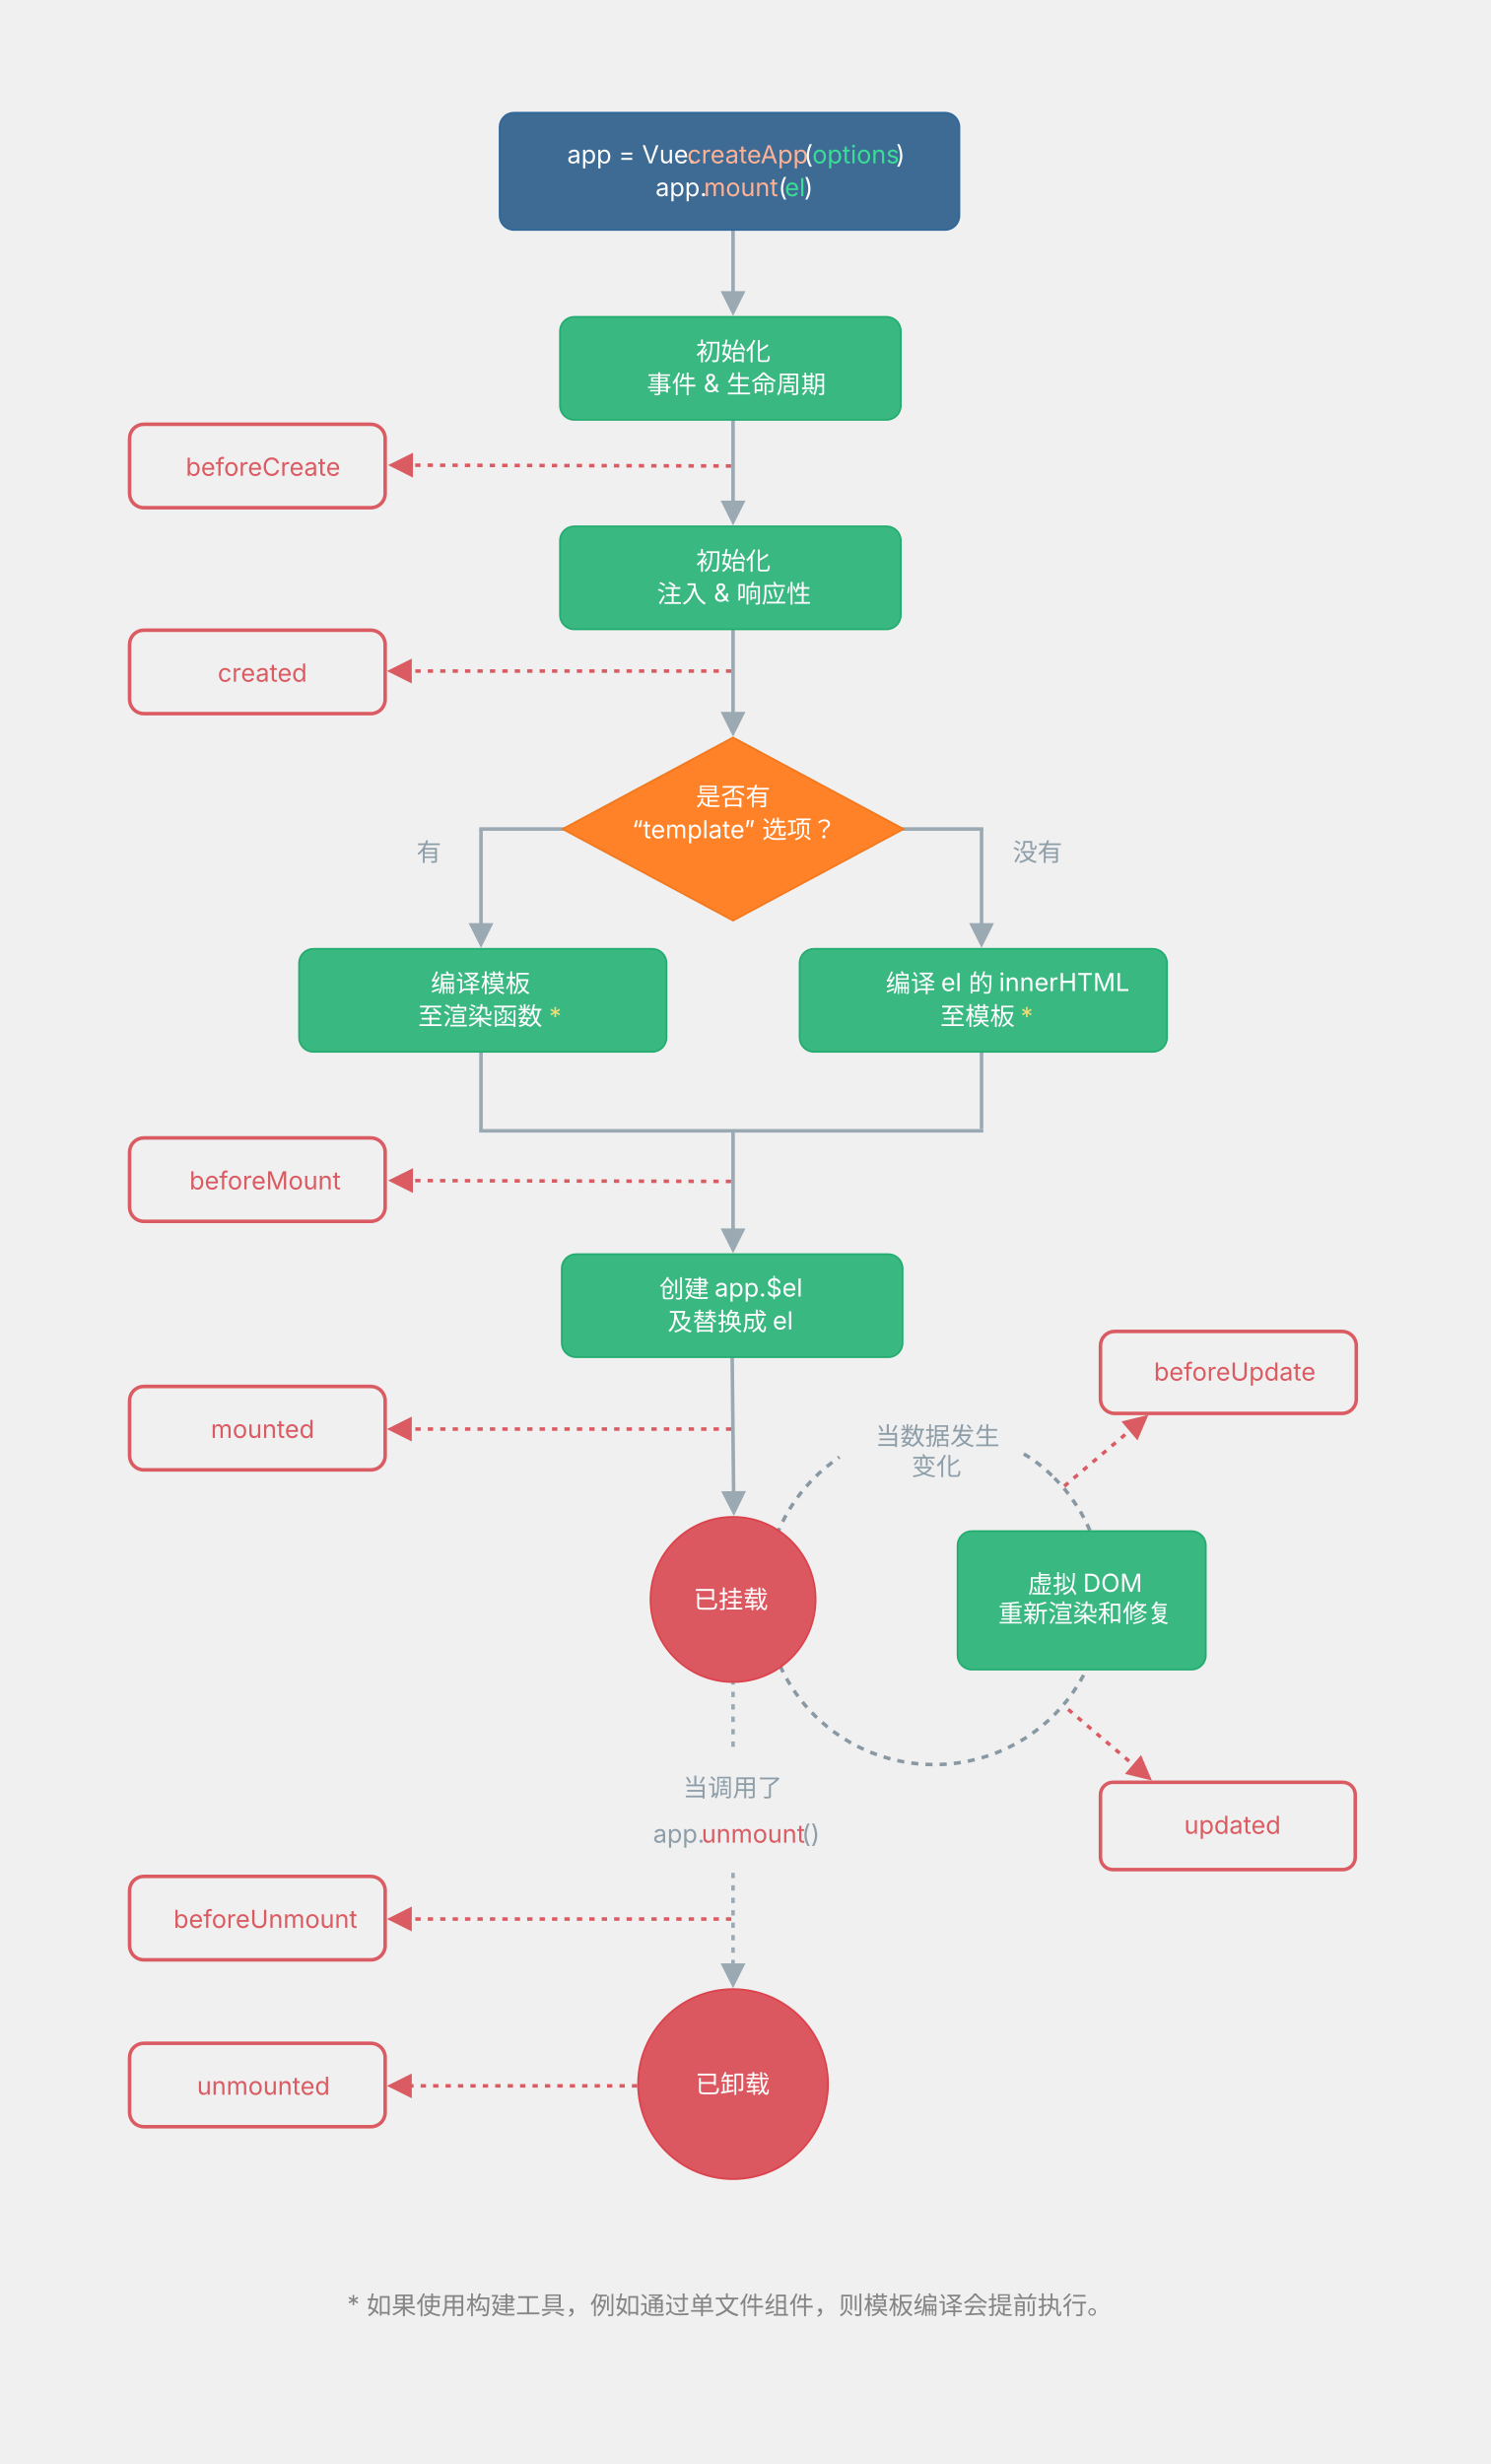
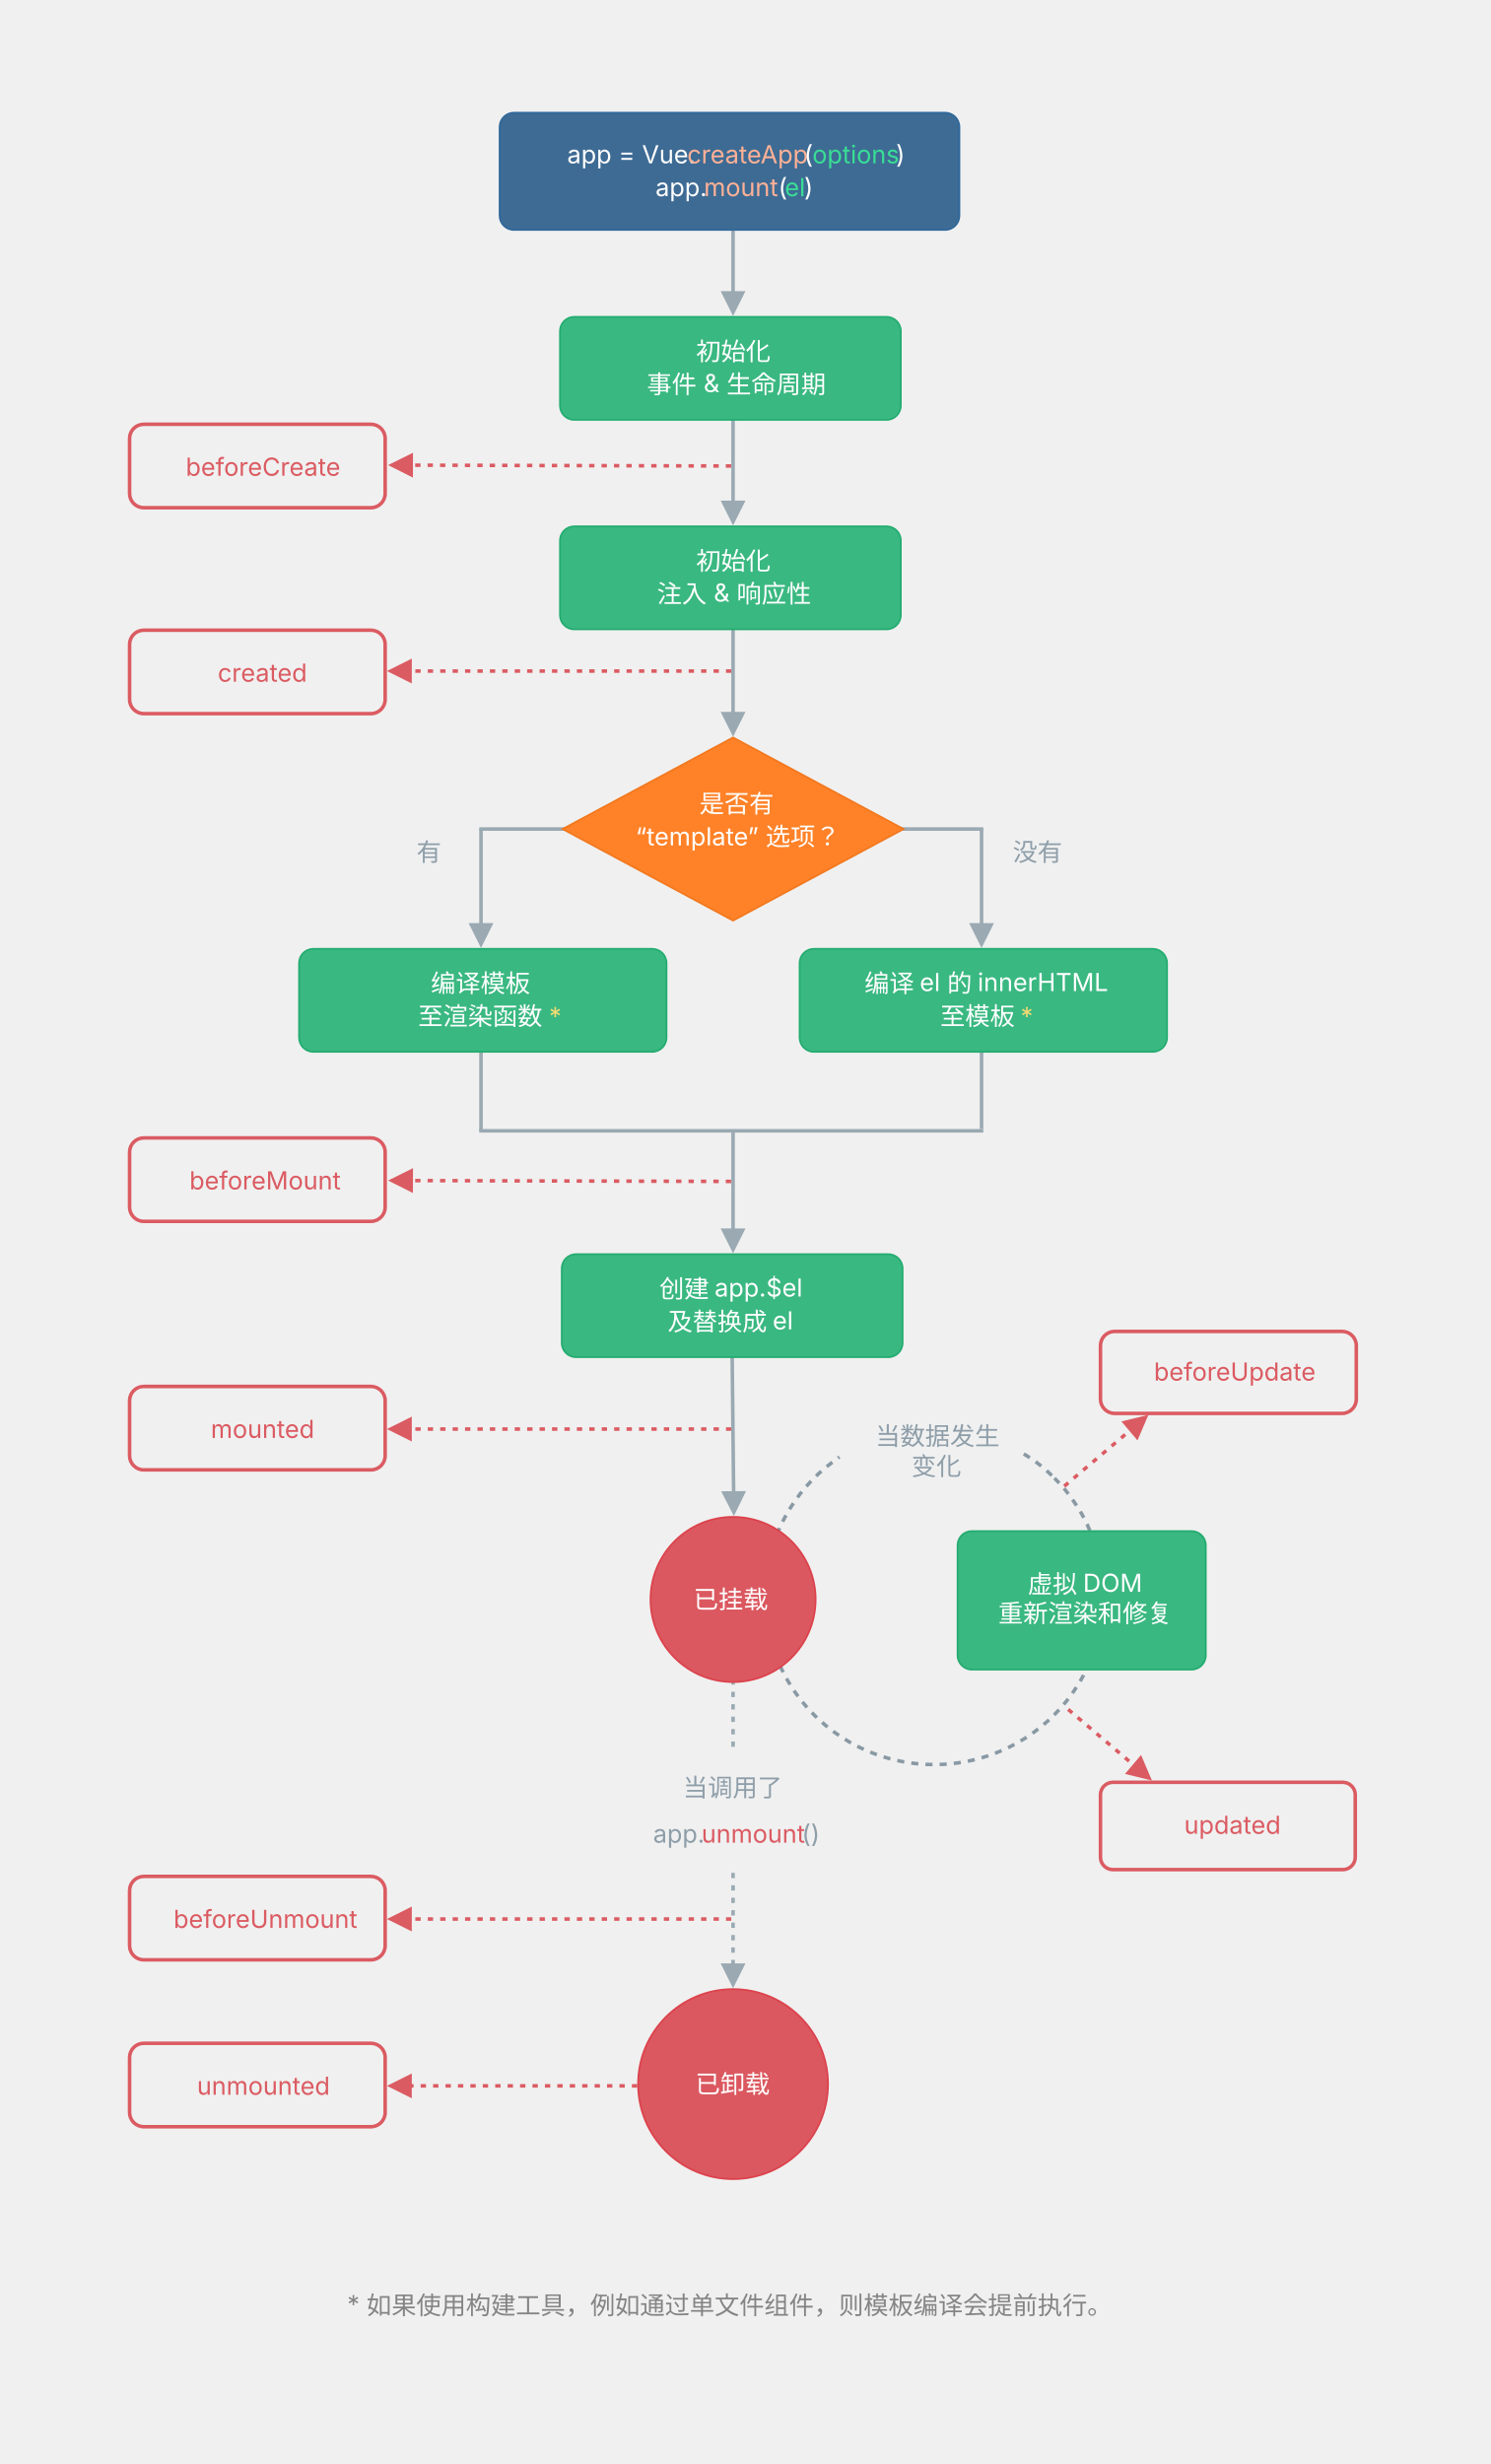
<svg xmlns="http://www.w3.org/2000/svg" width="840" height="1388">
  <g fill="none" fill-rule="evenodd">
    <text font-family="Inter, Roboto, sans-serif" font-size="14" fill="#848484">
      <tspan x="195.593" y="1303">* 如果使用构建工具，例如通过单文件组件，则模板编译会提前执行。</tspan>
    </text>
    <g transform="translate(72 1056)">
      <path d="M160 18v14l-14-7 14-7zm180 6v2h-3v-2h3zm-7 0v2h-3v-2h3zm-7 0v2h-3v-2h3zm-7 0v2h-3v-2h3zm-7 0v2h-3v-2h3zm-7 0v2h-3v-2h3zm-7 0v2h-3v-2h3zm-7 0v2h-3v-2h3zm-7 0v2h-3v-2h3zm-7 0v2h-3v-2h3zm-7 0v2h-3v-2h3zm-7 0v2h-3v-2h3zm-7 0v2h-3v-2h3zm-7 0v2h-3v-2h3zm-7 0v2h-3v-2h3zm-7 0v2h-3v-2h3zm-7 0v2h-3v-2h3zm-7 0v2h-3v-2h3zm-7 0v2h-3v-2h3zm-7 0v2h-3v-2h3zm-7 0v2h-3v-2h3zm-7 0v2h-3v-2h3zm-7 0v2h-3v-2h3zm-7 0v2h-3v-2h3zm-7 0v2h-3v-2h3zm-7 0v2h-3v-2h3z" fill="#DB5B62" fill-rule="nonzero" />
      <rect stroke="#DB5B62" stroke-width="2" x="1" y="1" width="144" height="47" rx="8" />
      <text font-family="Inter, Roboto, sans-serif" font-size="14" fill="#DB5B62">
        <tspan x="25.749" y="30">beforeUnmount</tspan>
      </text>
    </g>
    <path stroke="#9AA9B2" stroke-width="2" fill="#9AA9B2" stroke-linecap="square" stroke-dasharray="1,6" d="M413 947v40" />
    <path d="M414 1104v2h6l-7 14-7-14h6v-2h2zm0-7v3h-2v-3h2zm0-7v3h-2v-3h2zm0-7v3h-2v-3h2zm0-7v3h-2v-3h2zm0-7v3h-2v-3h2zm0-7v3h-2v-3h2zm0-7v3h-2v-3h2z" fill="#9AA9B2" fill-rule="nonzero" />
    <text font-family="Inter, Roboto, sans-serif" font-size="14" transform="translate(355 947)">
      <tspan x="29.766" y="65" fill="#8E9EA9">当调用了</tspan>
      <tspan x="12.973" y="91" fill="#8E9EA9">app.</tspan>
      <tspan x="40.221" y="91" fill="#DB5B62">unmount</tspan>
      <tspan x="96.703" y="91" fill="#8E9EA9">()</tspan>
    </text>
    <g transform="translate(72 238)">
      <path d="M160.676 17.036l-.037 14L146.657 24l14.019-6.964zm176.231 6.459l2 .005 1 .003-.005 2-1-.003-1-.003-1-.002.005-2zm-7-.018l1 .002 1 .003 1 .002-.005 2-1-.002-1-.003-1-.002.005-2zm-7-.019l1 .003 2 .005-.005 2-2-.005-1-.003.005-2zm-7-.018l1 .003 1 .002 1 .003-.005 2-1-.003-1-.002-1-.003.005-2zm-7-.018l2 .005 1 .003-.005 2-1-.003-2-.005.005-2zm-7-.018l1 .002 1 .003 1 .003-.005 2-1-.003-1-.003-1-.002.005-2zm-7-.018l1 .002 1 .003 1 .002-.005 2-1-.002-1-.003-1-.002.005-2zm-7-.019l1 .003 2 .005-.005 2-2-.005-1-.003.005-2zm-7-.018l1 .003 1 .002 1 .003-.005 2-1-.003-1-.002-1-.003.005-2zm-7-.018l2 .005 1 .003-.005 2-1-.003-2-.005.005-2zm-7-.018l1 .002 1 .003 1 .003-.005 2-1-.003-1-.003-1-.002.005-2zm-7-.018l1 .002 1 .003 1 .002-.005 2-1-.002-1-.003-1-.002.005-2zm-7-.019l1 .003 2 .005-.005 2-2-.005-1-.003.005-2zm-7-.018l1 .003 1 .002 1 .003-.005 2-1-.003-1-.002-1-.003.005-2zm-7-.018l2 .005 1 .003-.005 2-1-.003-2-.005.005-2zm-7-.018l1 .002 1 .003 1 .003-.005 2-1-.003-1-.003-1-.002.005-2zm-7-.018l1 .002 1 .003 1 .002-.005 2-1-.002-1-.003-1-.002.005-2zm-7-.019l1 .003 2 .005-.005 2-2-.005-1-.003.005-2zm-7-.018l1 .003 1 .002 1 .003-.005 2-1-.003-1-.002-1-.003.005-2zm-7-.018l2 .005 1 .003-.005 2-1-.003-2-.005.005-2zm-7-.018l1 .002 1 .003 1 .002-.005 2-1-.002-1-.003-1-.002.005-2zm-7-.019l1 .003 1 .003 1 .002-.005 2-1-.002-1-.003-1-.003.005-2zm-7-.018l1 .003 2 .005-.005 2-2-.005-1-.003.005-2zm-7-.018l1 .003 1 .002 1 .003-.005 2-1-.003-1-.002-1-.003.006-2zm-7-.018l2 .005 1 .003-.005 2-1-.003-2-.005.006-2zm-7-.018l1 .002 1 .003 1 .002-.005 2-1-.002-1-.003-1-.002.006-2z" fill="#DB5B62" fill-rule="nonzero" />
      <rect stroke="#DB5B62" stroke-width="2" x="1" y="1" width="144" height="47" rx="8" />
      <text font-family="Inter, Roboto, sans-serif" font-size="14" fill="#DB5B62">
        <tspan x="32.642" y="30">beforeCreate</tspan>
      </text>
    </g>
    <g transform="translate(282 64)">
      <path d="M132 65v35h6l-7 14-7-14h6V65h2z" fill="#9AA9B2" fill-rule="nonzero" />
      <rect stroke="#2F679A" fill="#3E6B94" x="-.5" y="-.5" width="259" height="66" rx="8" />
      <text font-family="Inter, Roboto, sans-serif" font-size="14">
        <tspan x="37.555" y="28" fill="#FFF">app = Vue.</tspan>
        <tspan x="105.156" y="28" fill="#FFB196">createApp</tspan>
        <tspan x="170.976" y="28" fill="#FFF">(</tspan>
        <tspan x="175.638" y="28" fill="#39DD95">options</tspan>
        <tspan x="222.783" y="28" fill="#FFF">)</tspan>
        <tspan x="87.311" y="46.5" fill="#FFF">app.</tspan>
        <tspan x="114.559" y="46.5" fill="#FFB196">mount</tspan>
        <tspan x="156.469" y="46.5" fill="#FFF">(</tspan>
        <tspan x="160.131" y="46.5" fill="#39DD95">el</tspan>
        <tspan x="171.027" y="46.5" fill="#FFF">)</tspan>
      </text>
    </g>
    <path d="M272 467v53h6l-7 14-7-14h6v-53h2zM554 467v53h6l-7 14-7-14h6v-53h2z" fill="#9AA9B2" fill-rule="nonzero" />
    <path d="M553.025 467.004h-282" stroke="#9AA9B2" stroke-width="2" fill="#9AA9B2" stroke-linecap="square" />
    <g fill="#9AA9B2">
      <path stroke="#9AA9B2" stroke-width="2" stroke-linecap="square" d="M271 636v-43M553 635v-42" />
      <path d="M413 706l7-14h-6v-55h-2v55h-6l7 14z" fill-rule="nonzero" />
      <path stroke="#9AA9B2" stroke-width="2" stroke-linecap="square" d="M553 637H271" />
    </g>
    <g transform="translate(169 535)">
      <rect stroke="#23AC70" fill="#3AB881" x="-.5" y="-.5" width="207" height="58" rx="8" />
      <text font-family="Inter, Roboto, sans-serif" font-size="14">
        <tspan x="73.695" y="23.918" fill="#FFF">编译模板</tspan>
        <tspan x="66.568" y="42.418" fill="#FFF">至渲染函数</tspan>
        <tspan x="140.312" y="42.418" fill="#F6DA72">*</tspan>
      </text>
    </g>
    <g transform="translate(451 535)">
      <rect stroke="#23AC70" fill="#3AB881" x="-.5" y="-.5" width="207" height="58" rx="8" />
      <text font-family="Inter, Roboto, sans-serif" font-size="14">
-         <tspan x="48.016" y="23.918" fill="#FFF">编译 el 的 innerHTML</tspan>
+         <tspan x="36.016" y="23.918" fill="#FFF">编译 el 的 innerHTML</tspan>
        <tspan x="78.727" y="42.418" fill="#FFF">至模板</tspan>
        <tspan x="123.989" y="42.418" fill="#F6DA72">*</tspan>
      </text>
    </g>
    <path d="M413 415.433L509.057 467 413 518.567 316.943 467 413 415.433z" stroke="#F2781E" fill="#FF8228" />
-     <text font-family="Inter, Roboto, sans-serif" font-size="14" fill="#FFF" transform="translate(318 416)">
+     <text font-family="Inter, Roboto, sans-serif" font-size="14" fill="#FFF" transform="translate(320 420)">
      <tspan x="74.052" y="37.727">是否有</tspan>
      <tspan x="38.08" y="56.227">“template” 选项？</tspan>
    </text>
    <text font-family="Inter, Roboto, sans-serif" font-size="14" fill="#8E9EA9" transform="translate(169 416)">
      <tspan x="65.662" y="69">有</tspan>
    </text>
    <text font-family="Inter, Roboto, sans-serif" font-size="14" fill="#8E9EA9" transform="translate(169 416)">
      <tspan x="401.5" y="69">没有</tspan>
    </text>
    <g transform="translate(72 354)">
      <path d="M160 17v14l-14-7 14-7zm180 6v2h-3v-2h3zm-7 0v2h-3v-2h3zm-7 0v2h-3v-2h3zm-7 0v2h-3v-2h3zm-7 0v2h-3v-2h3zm-7 0v2h-3v-2h3zm-7 0v2h-3v-2h3zm-7 0v2h-3v-2h3zm-7 0v2h-3v-2h3zm-7 0v2h-3v-2h3zm-7 0v2h-3v-2h3zm-7 0v2h-3v-2h3zm-7 0v2h-3v-2h3zm-7 0v2h-3v-2h3zm-7 0v2h-3v-2h3zm-7 0v2h-3v-2h3zm-7 0v2h-3v-2h3zm-7 0v2h-3v-2h3zm-7 0v2h-3v-2h3zm-7 0v2h-3v-2h3zm-7 0v2h-3v-2h3zm-7 0v2h-3v-2h3zm-7 0v2h-3v-2h3zm-7 0v2h-3v-2h3zm-7 0v2h-3v-2h3zm-7 0v2h-3v-2h3z" fill="#DB5B62" fill-rule="nonzero" />
      <rect stroke="#DB5B62" stroke-width="2" x="1" y="1" width="144" height="47" rx="8" />
      <text font-family="Inter, Roboto, sans-serif" font-size="14" fill="#DB5B62">
        <tspan x="50.652" y="30">created</tspan>
      </text>
    </g>
    <g transform="translate(72 640)">
      <path d="M160.676 18.036l-.037 14L146.657 25l14.019-6.964zm176.231 6.459l2 .005 1 .003-.005 2-1-.003-1-.003-1-.002.005-2zm-7-.018l1 .002 1 .003 1 .002-.005 2-1-.002-1-.003-1-.002.005-2zm-7-.019l1 .003 2 .005-.005 2-2-.005-1-.003.005-2zm-7-.018l1 .003 1 .002 1 .003-.005 2-1-.003-1-.002-1-.003.005-2zm-7-.018l2 .005 1 .003-.005 2-1-.003-2-.005.005-2zm-7-.018l1 .002 1 .003 1 .003-.005 2-1-.003-1-.003-1-.002.005-2zm-7-.018l1 .002 1 .003 1 .002-.005 2-1-.002-1-.003-1-.002.005-2zm-7-.019l1 .003 2 .005-.005 2-2-.005-1-.003.005-2zm-7-.018l1 .003 1 .002 1 .003-.005 2-1-.003-1-.002-1-.003.005-2zm-7-.018l2 .005 1 .003-.005 2-1-.003-2-.005.005-2zm-7-.018l1 .002 1 .003 1 .003-.005 2-1-.003-1-.003-1-.002.005-2zm-7-.018l1 .002 1 .003 1 .002-.005 2-1-.002-1-.003-1-.002.005-2zm-7-.019l1 .003 2 .005-.005 2-2-.005-1-.003.005-2zm-7-.018l1 .003 1 .002 1 .003-.005 2-1-.003-1-.002-1-.003.005-2zm-7-.018l2 .005 1 .003-.005 2-1-.003-2-.005.005-2zm-7-.018l1 .002 1 .003 1 .003-.005 2-1-.003-1-.003-1-.002.005-2zm-7-.018l1 .002 1 .003 1 .002-.005 2-1-.002-1-.003-1-.002.005-2zm-7-.019l1 .003 2 .005-.005 2-2-.005-1-.003.005-2zm-7-.018l1 .003 1 .002 1 .003-.005 2-1-.003-1-.002-1-.003.005-2zm-7-.018l2 .005 1 .003-.005 2-1-.003-2-.005.005-2zm-7-.018l1 .002 1 .003 1 .002-.005 2-1-.002-1-.003-1-.002.005-2zm-7-.019l1 .003 1 .003 1 .002-.005 2-1-.002-1-.003-1-.003.005-2zm-7-.018l1 .003 2 .005-.005 2-2-.005-1-.003.005-2zm-7-.018l1 .003 1 .002 1 .003-.005 2-1-.003-1-.002-1-.003.006-2zm-7-.018l2 .005 1 .003-.005 2-1-.003-2-.005.006-2zm-7-.018l1 .002 1 .003 1 .002-.005 2-1-.002-1-.003-1-.002.006-2z" fill="#DB5B62" fill-rule="nonzero" />
      <rect stroke="#DB5B62" stroke-width="2" x="1" y="1" width="144" height="47" rx="8" />
      <text font-family="Inter, Roboto, sans-serif" font-size="14" fill="#DB5B62">
        <tspan x="34.697" y="30">beforeMount</tspan>
      </text>
    </g>
    <g transform="translate(72 780)">
      <path d="M160 18v14l-14-7 14-7zm180 6v2h-3v-2h3zm-7 0v2h-3v-2h3zm-7 0v2h-3v-2h3zm-7 0v2h-3v-2h3zm-7 0v2h-3v-2h3zm-7 0v2h-3v-2h3zm-7 0v2h-3v-2h3zm-7 0v2h-3v-2h3zm-7 0v2h-3v-2h3zm-7 0v2h-3v-2h3zm-7 0v2h-3v-2h3zm-7 0v2h-3v-2h3zm-7 0v2h-3v-2h3zm-7 0v2h-3v-2h3zm-7 0v2h-3v-2h3zm-7 0v2h-3v-2h3zm-7 0v2h-3v-2h3zm-7 0v2h-3v-2h3zm-7 0v2h-3v-2h3zm-7 0v2h-3v-2h3zm-7 0v2h-3v-2h3zm-7 0v2h-3v-2h3zm-7 0v2h-3v-2h3zm-7 0v2h-3v-2h3zm-7 0v2h-3v-2h3zm-7 0v2h-3v-2h3z" fill="#DB5B62" fill-rule="nonzero" />
      <rect stroke="#DB5B62" stroke-width="2" x="1" y="1" width="144" height="47" rx="8" />
      <text font-family="Inter, Roboto, sans-serif" font-size="14" fill="#DB5B62">
        <tspan x="46.759" y="30">mounted</tspan>
      </text>
    </g>
    <g transform="translate(72 1150)">
      <path d="M160 18v6h1v2h-1v6l-14-7 14-7zm127 6v2h-3v-2h3zm-7 0v2h-3v-2h3zm-7 0v2h-3v-2h3zm-7 0v2h-3v-2h3zm-7 0v2h-3v-2h3zm-7 0v2h-3v-2h3zm-7 0v2h-3v-2h3zm-7 0v2h-3v-2h3zm-7 0v2h-3v-2h3zm-7 0v2h-3v-2h3zm-7 0v2h-3v-2h3zm-7 0v2h-3v-2h3zm-7 0v2h-3v-2h3zm-7 0v2h-3v-2h3zm-7 0v2h-3v-2h3zm-7 0v2h-3v-2h3zm-7 0v2h-3v-2h3zm-7 0v2h-3v-2h3z" fill="#DB5B62" fill-rule="nonzero" />
      <rect stroke="#DB5B62" stroke-width="2" x="1" y="1" width="144" height="47" rx="8" />
      <text font-family="Inter, Roboto, sans-serif" font-size="14" fill="#DB5B62">
        <tspan x="38.973" y="30">unmounted</tspan>
      </text>
    </g>
    <g>
      <g transform="translate(599 749)">
        <path d="M2.23 85.505l1.294 1.525-.763.647-1.525 1.293-1.294-1.525.763-.647 1.525-1.293zm5.339-4.528l1.293 1.525-.762.647-.763.647-.763.647-1.293-1.526 1.525-1.293.763-.647zm5.339-4.527l1.293 1.525-1.525 1.293-.763.647-1.293-1.525.762-.647.763-.647.763-.646zm5.338-4.528l1.294 1.525-.763.647-.763.647-.762.647-1.294-1.526.763-.646 1.525-1.294zm5.339-4.528l1.293 1.526-.762.647-.763.646-.763.647-1.293-1.525.763-.647.762-.647.763-.647zm5.339-4.527l1.293 1.525-.763.647-.762.647-.763.647-1.293-1.526.762-.647.763-.646.763-.647zM48 48l-6.15 14.394-9.055-10.678L48 48zM34.262 58.34l1.294 1.525-.763.646-1.525 1.294-1.294-1.525.763-.647.763-.647.762-.647z" fill="#DB5B62" fill-rule="nonzero" />
        <rect stroke="#DB5B62" stroke-width="2" x="21" y="1" width="144.127" height="46.184" rx="8" />
        <text font-family="Inter, Roboto, sans-serif" font-size="14" fill="#DB5B62">
          <tspan x="51.101" y="28.678">beforeUpdate</tspan>
        </text>
      </g>
      <path d="M642.86 988.602L649 1003l-15.203-3.726 9.062-10.672zm-8.378.759l.763.647.762.647.762.648-1.294 1.524-.763-.647-.762-.647-.762-.648 1.294-1.524zm-5.335-4.53l.762.646.762.648.762.647-1.294 1.524-.762-.647-.763-.647-.762-.647 1.295-1.525zm-5.336-4.532l.762.648.762.647.762.647-1.294 1.525-1.525-1.295-.762-.647 1.295-1.525zm-5.336-4.53l.762.647.762.647.763.647-1.295 1.525-.762-.647-1.525-1.295 1.295-1.525zm-5.336-4.531l.762.647.762.647.763.647-1.295 1.525-.762-.647-1.525-1.295 1.295-1.524zm-5.336-4.531l.762.647 1.525 1.295-1.295 1.524-.762-.647-.762-.647-.763-.648 1.295-1.524zm-5.336-4.531l.762.647.763.648.762.647-1.295 1.524-.762-.647-.762-.647-.762-.647 1.294-1.525z" fill="#DB5B62" fill-rule="nonzero" />
      <path d="M756.536 1004c1.933 0 3.683.784 4.95 2.05a6.978 6.978 0 012.05 4.95h0v35.184a6.978 6.978 0 01-2.05 4.95 6.978 6.978 0 01-4.95 2.05h0H627a6.978 6.978 0 01-4.95-2.05 6.978 6.978 0 01-2.05-4.95h0V1011c0-1.933.784-3.683 2.05-4.95A6.978 6.978 0 01627 1004h0z" stroke="#DB5B62" stroke-width="2" />
      <text font-family="Inter, Roboto, sans-serif" font-size="14" fill="#DB5B62" transform="translate(602 963)">
        <tspan x="65.132" y="70">updated</tspan>
      </text>
      <path d="M576.785 819c6.682 3.957 12.71 8.832 18.01 14.411l-.703-.736a83.825 83.825 0 0111.52 14.047c10.695 15.46 15.754 34.304 15.367 53.281.07 17.046-4.313 34.254-13.882 49.473-7.685 12.222-17.717 22.1-29.152 29.418l-1.07.675-.693.426a94.715 94.715 0 01-15.257 7.538l-.975.373-.28.103a95.235 95.235 0 01-27.074 5.78l-.258.015-.363.024-.956.051-.709.032a95.312 95.312 0 01-33.803-4.646 94.877 94.877 0 01-15.537-6.65l-.258-.141a70.875 70.875 0 01-.93-.51l-.99-.557-.191-.112a94.409 94.409 0 01-17.315-12.745 94.131 94.131 0 01-14.775-17.444 93.788 93.788 0 01-8.463-16.035l-.38-.935-.112-.289a93.703 93.703 0 01-6.539-32.83 93.654 93.654 0 013.885-28.58l.39-1.275a93.671 93.671 0 016.442-15.556l.227-.428c.14-.265.281-.529.424-.792 6.422-11.869 15.501-22.55 27.089-31.1l.812-.593 2.62-1.936" stroke="#8999A4" stroke-width="2" stroke-dasharray="4" />
      <g transform="translate(519 863)">
        <rect stroke="#23AC70" fill="#3AB881" x="20.5" y="-.5" width="139.833" height="78" rx="8" />
        <text font-family="Inter, Roboto, sans-serif" font-size="14" fill="#FFF">
          <tspan x="60.006" y="34.333">虚拟 DOM</tspan>
          <tspan x="43.424" y="50.833">重新渲染和修复</tspan>
        </text>
      </g>
      <text font-family="Inter, Roboto, sans-serif" font-size="14" fill="#8E9EA9" transform="translate(431 749)">
        <tspan x="62.197" y="65">当数据发生</tspan>
        <tspan x="82.535" y="82">变化</tspan>
      </text>
    </g>
    <g transform="translate(316 179)">
      <path d="M98 57v46h6l-7 14-7-14h6V57h2z" fill="#9AA9B2" fill-rule="nonzero" />
      <rect stroke="#23AC70" fill="#3AB881" x="-.5" y="-.5" width="192" height="58" rx="8" />
      <text font-family="Inter, Roboto, sans-serif" font-size="14" fill="#FFF">
        <tspan x="76.162" y="24">初始化</tspan>
        <tspan x="48.421" y="42.5">事件 &amp; 生命周期</tspan>
      </text>
    </g>
    <g transform="translate(316 297)">
      <path d="M98 57v47h6l-7 14-7-14h6V57h2z" fill="#9AA9B2" fill-rule="nonzero" />
      <rect stroke="#23AC70" fill="#3AB881" x="-.5" y="-.5" width="192" height="58" rx="8" />
      <text font-family="Inter, Roboto, sans-serif" font-size="14" fill="#FFF">
        <tspan x="76.162" y="24">初始化</tspan>
        <tspan x="54.142" y="42.5">注入 &amp; 响应性 </tspan>
      </text>
    </g>
    <g transform="translate(317 707)">
      <path d="M96.494 56.399l.01 1 .81 75.583 6-.064-6.85 14.074-7.15-13.924 6-.064-.81-75.584-.01-1 2-.021z" fill="#9AA9B2" fill-rule="nonzero" />
      <rect stroke="#23AC70" fill="#3AB881" x="-.5" y="-.5" width="192" height="58" rx="8" />
      <text font-family="Inter, Roboto, sans-serif" font-size="14" fill="#FFF">
        <tspan x="54.456" y="24">创建 app.$el</tspan>
        <tspan x="59.148" y="42.5">及替换成 el</tspan>
      </text>
    </g>
    <g transform="translate(367 855)">
      <circle stroke="#DC424C" fill="#DB5860" cx="46" cy="46" r="46.5" />
      <text font-family="Inter, Roboto, sans-serif" font-size="14" fill="#FFF">
        <tspan x="23.759" y="51">已挂载</tspan>
      </text>
    </g>
    <g transform="translate(360 1121)">
      <circle stroke="#DC424C" fill="#DB5860" cx="53" cy="53" r="53.5" />
      <text font-family="Inter, Roboto, sans-serif" font-size="14" fill="#FFF">
        <tspan x="31.759" y="58">已卸载</tspan>
      </text>
    </g>
  </g>
</svg>
